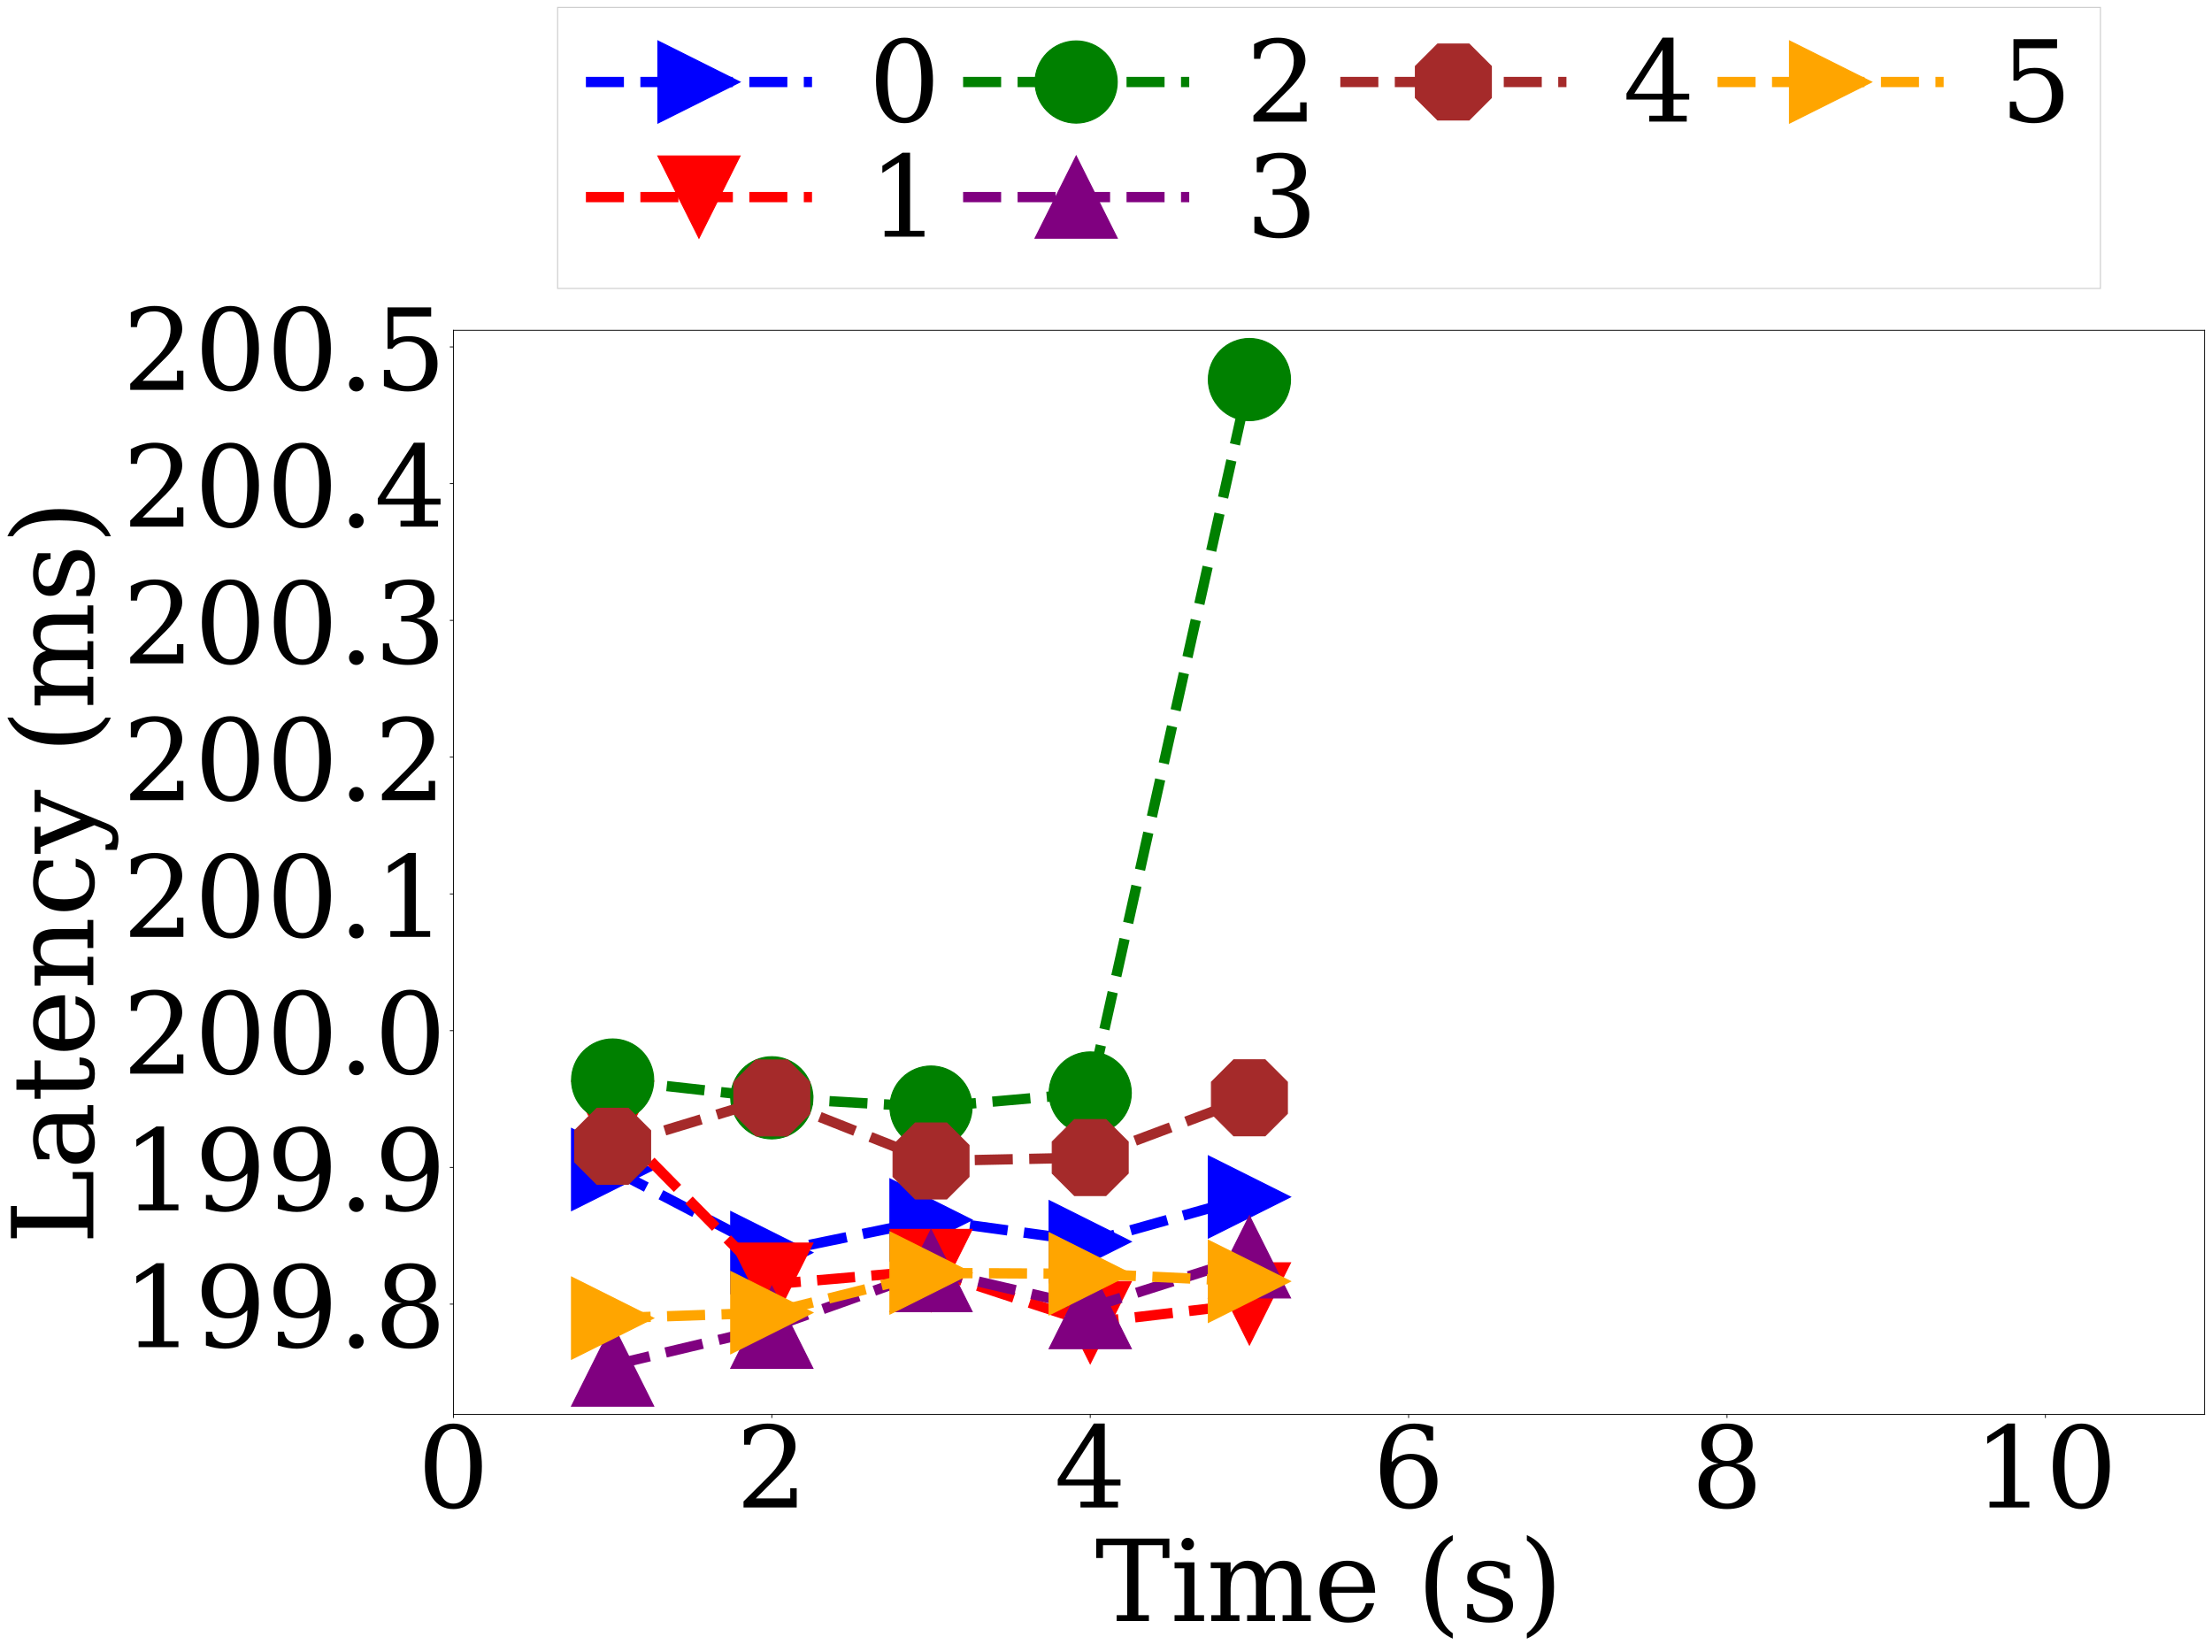
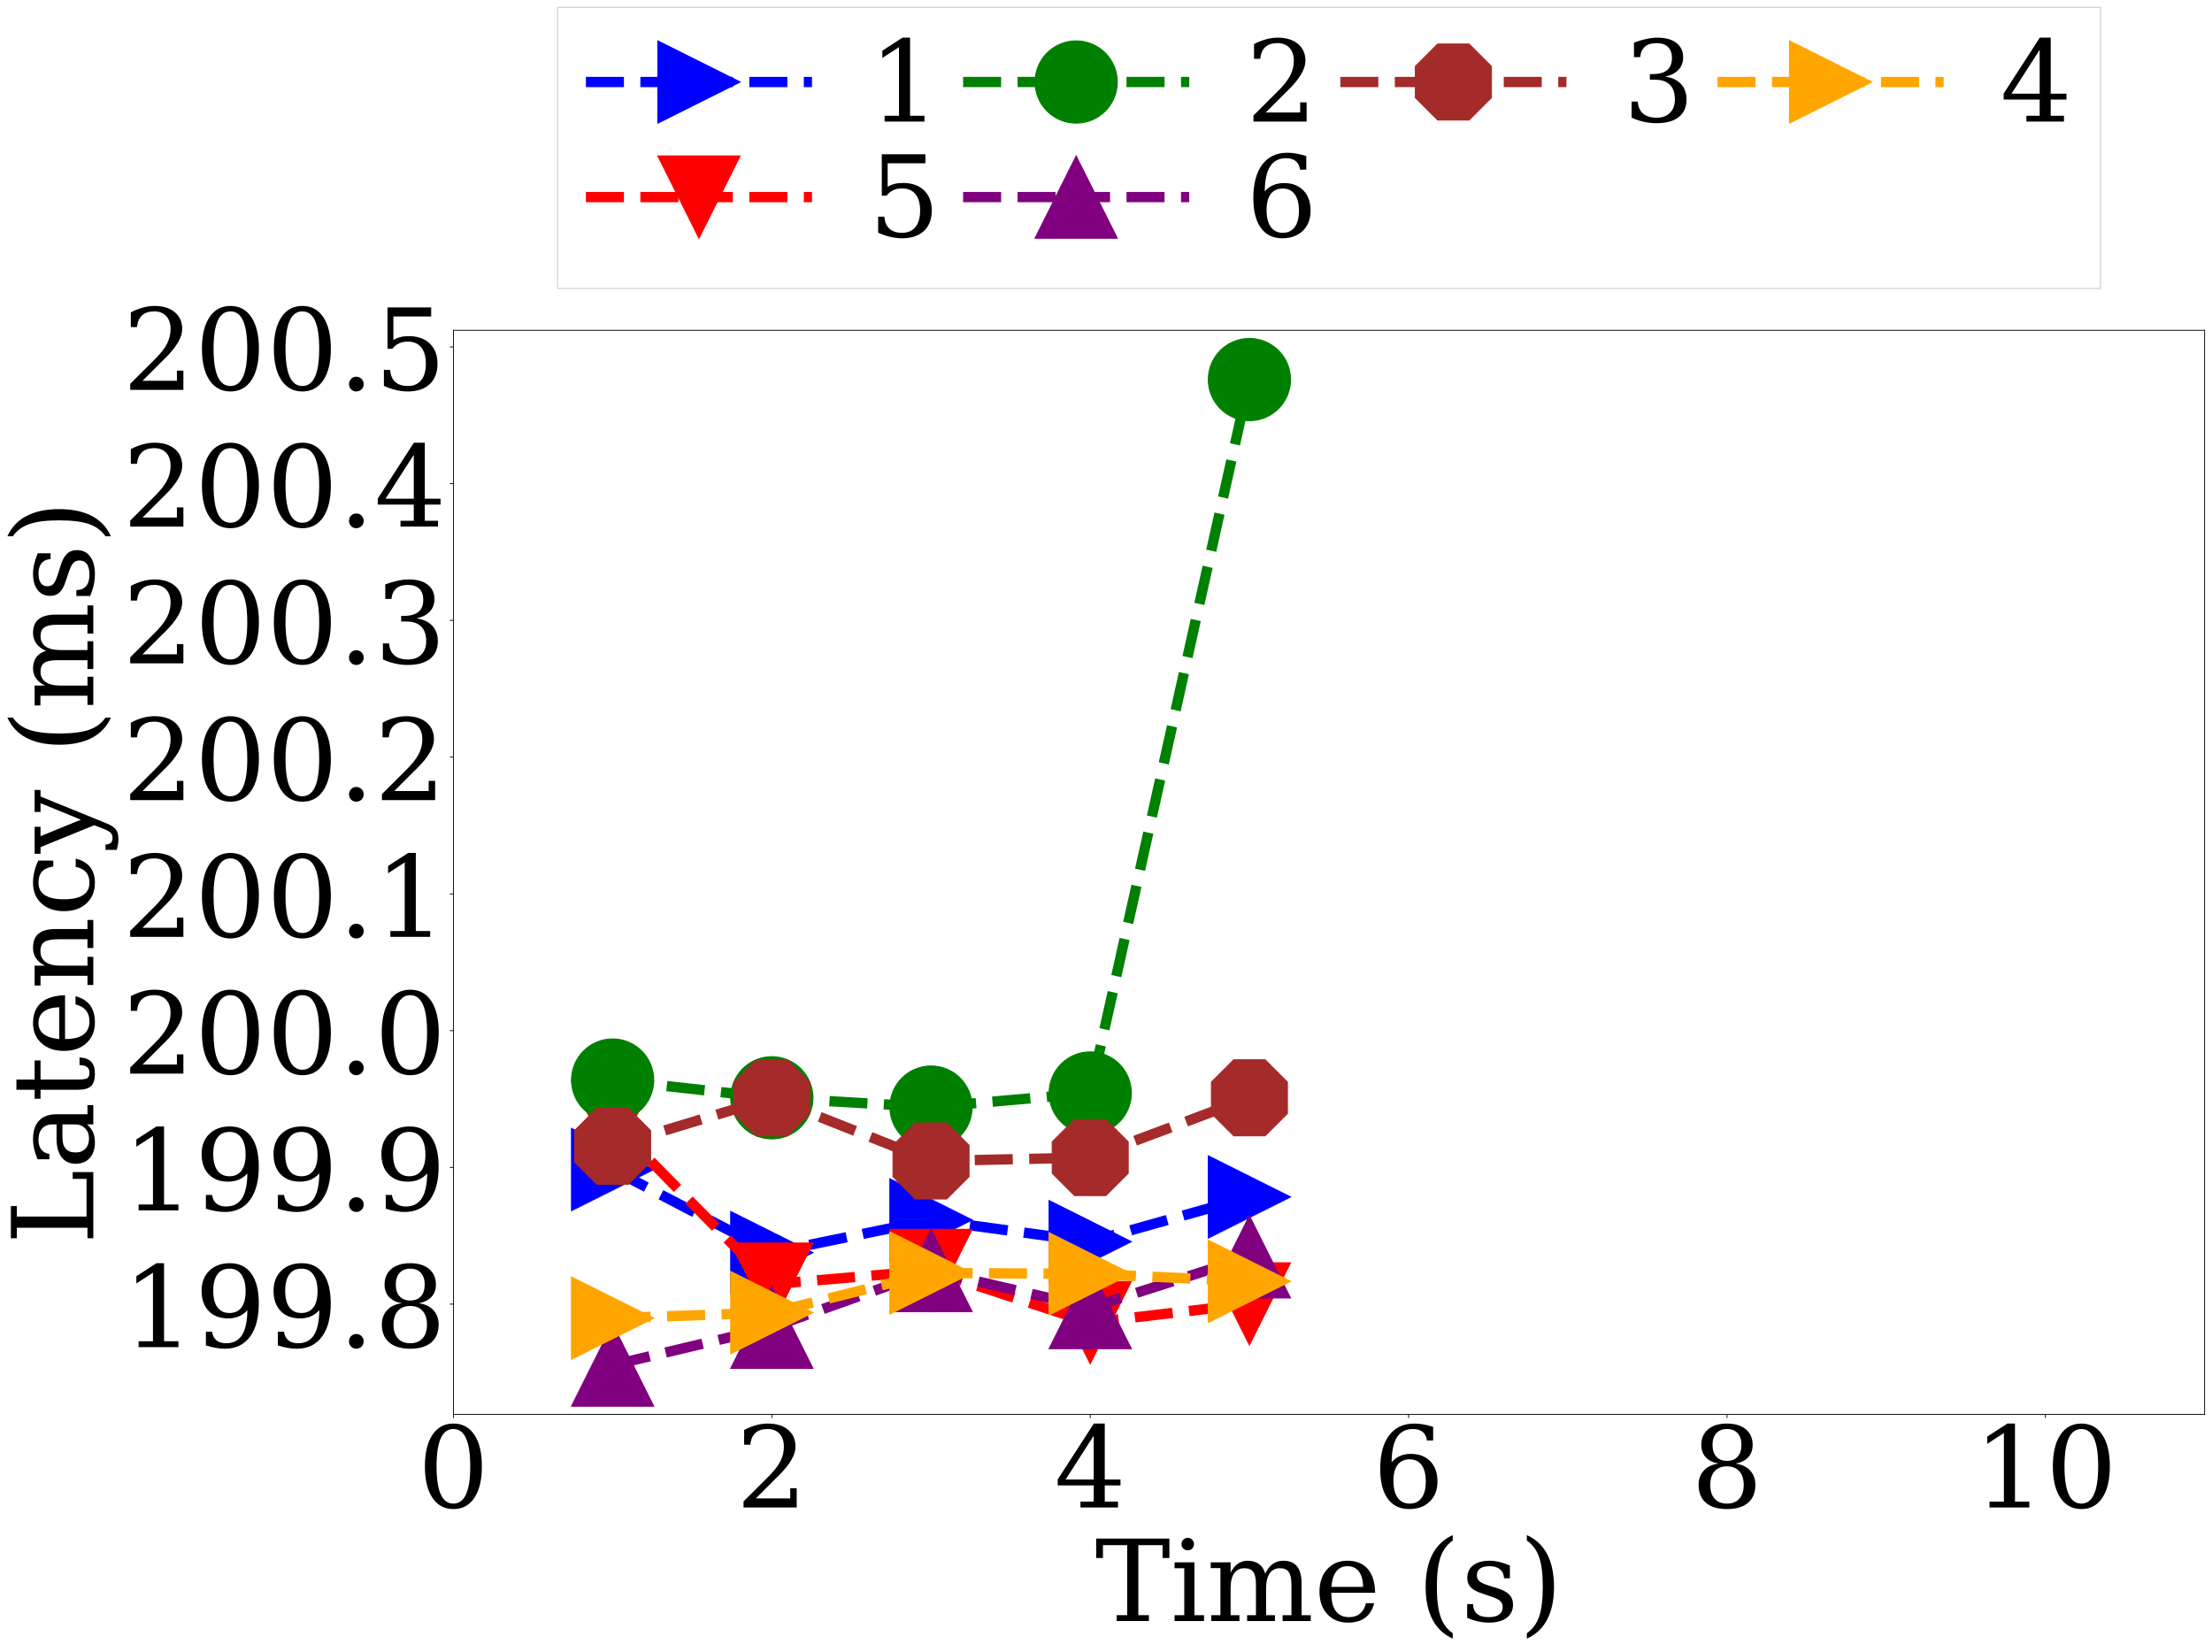
<svg xmlns="http://www.w3.org/2000/svg" xmlns:xlink="http://www.w3.org/1999/xlink" width="2152.035pt" height="1607.074pt" viewBox="0 0 2152.035 1607.074" version="1.1">
  <defs>
    <style type="text/css">*{stroke-linejoin: round; stroke-linecap: butt}</style>
  </defs>
  <g id="figure_1">
    <g id="patch_1">
      <path d="M 0 1607.074  L 2152.035 1607.074  L 2152.035 0  L 0 0  z " style="fill: #ffffff; stroke: #ffffff; stroke-linejoin: miter" />
    </g>
    <g id="axes_1">
      <g id="patch_2">
        <path d="M 441.133 1375.955  L 2144.835 1375.955  L 2144.835 321.322  L 441.133 321.322  z " style="fill: #ffffff" />
      </g>
      <g id="matplotlib.axis_1">
        <g id="xtick_1">
          <g id="line2d_1">
            <defs>
-               <path id="mea4258591f" d="M 0 0  L 0 3.5  " style="stroke: #000000; stroke-width: 0.8" />
+               <path id="mfbc0ee8296" d="M 0 0  L 0 3.5  " style="stroke: #000000; stroke-width: 0.8" />
            </defs>
            <g>
-               <use xlink:href="#mea4258591f" x="441.133" y="1375.955" style="stroke: #000000; stroke-width: 0.8" />
+               <use xlink:href="#mfbc0ee8296" x="441.133" y="1375.955" style="stroke: #000000; stroke-width: 0.8" />
            </g>
          </g>
          <g id="text_1">
            <g transform="translate(406.1391 1466.538) scale(1.1 -1.1)">
              <defs>
                <path id="DejaVuSerif-30" d="M 2034 219  Q 2513 219 2750 744  Q 2988 1269 2988 2328  Q 2988 3391 2750 3916  Q 2513 4441 2034 4441  Q 1556 4441 1318 3916  Q 1081 3391 1081 2328  Q 1081 1269 1318 744  Q 1556 219 2034 219  z M 2034 -91  Q 1275 -91 848 546  Q 422 1184 422 2328  Q 422 3475 848 4112  Q 1275 4750 2034 4750  Q 2797 4750 3222 4112  Q 3647 3475 3647 2328  Q 3647 1184 3222 546  Q 2797 -91 2034 -91  z " transform="scale(0.015625)" />
              </defs>
              <use xlink:href="#DejaVuSerif-30" />
            </g>
          </g>
        </g>
        <g id="xtick_2">
          <g id="line2d_2">
            <g>
-               <use xlink:href="#mea4258591f" x="750.897" y="1375.955" style="stroke: #000000; stroke-width: 0.8" />
+               <use xlink:href="#mfbc0ee8296" x="750.897" y="1375.955" style="stroke: #000000; stroke-width: 0.8" />
            </g>
          </g>
          <g id="text_2">
            <g transform="translate(715.9032 1466.538) scale(1.1 -1.1)">
              <defs>
                <path id="DejaVuSerif-32" d="M 819 3553  L 469 3553  L 469 4384  Q 803 4563 1142 4656  Q 1481 4750 1806 4750  Q 2534 4750 2956 4397  Q 3378 4044 3378 3438  Q 3378 2753 2422 1800  Q 2347 1728 2309 1691  L 1131 513  L 3078 513  L 3078 1088  L 3444 1088  L 3444 0  L 434 0  L 434 341  L 1850 1753  Q 2319 2222 2519 2614  Q 2719 3006 2719 3438  Q 2719 3909 2473 4175  Q 2228 4441 1797 4441  Q 1350 4441 1106 4219  Q 863 3997 819 3553  z " transform="scale(0.015625)" />
              </defs>
              <use xlink:href="#DejaVuSerif-32" />
            </g>
          </g>
        </g>
        <g id="xtick_3">
          <g id="line2d_3">
            <g>
-               <use xlink:href="#mea4258591f" x="1060.661" y="1375.955" style="stroke: #000000; stroke-width: 0.8" />
+               <use xlink:href="#mfbc0ee8296" x="1060.661" y="1375.955" style="stroke: #000000; stroke-width: 0.8" />
            </g>
          </g>
          <g id="text_3">
            <g transform="translate(1025.667 1466.538) scale(1.1 -1.1)">
              <defs>
                <path id="DejaVuSerif-34" d="M 2234 1581  L 2234 4063  L 641 1581  L 2234 1581  z M 3609 0  L 1484 0  L 1484 331  L 2234 331  L 2234 1247  L 197 1247  L 197 1588  L 2241 4750  L 2859 4750  L 2859 1581  L 3750 1581  L 3750 1247  L 2859 1247  L 2859 331  L 3609 331  L 3609 0  z " transform="scale(0.015625)" />
              </defs>
              <use xlink:href="#DejaVuSerif-34" />
            </g>
          </g>
        </g>
        <g id="xtick_4">
          <g id="line2d_4">
            <g>
-               <use xlink:href="#mea4258591f" x="1370.425" y="1375.955" style="stroke: #000000; stroke-width: 0.8" />
+               <use xlink:href="#mfbc0ee8296" x="1370.425" y="1375.955" style="stroke: #000000; stroke-width: 0.8" />
            </g>
          </g>
          <g id="text_4">
            <g transform="translate(1335.431 1466.538) scale(1.1 -1.1)">
              <defs>
                <path id="DejaVuSerif-36" d="M 2094 219  Q 2534 219 2771 542  Q 3009 866 3009 1472  Q 3009 2078 2771 2401  Q 2534 2725 2094 2725  Q 1647 2725 1412 2412  Q 1178 2100 1178 1509  Q 1178 888 1415 553  Q 1653 219 2094 219  z M 1075 2569  Q 1288 2803 1556 2918  Q 1825 3034 2163 3034  Q 2859 3034 3264 2615  Q 3669 2197 3669 1472  Q 3669 763 3233 336  Q 2797 -91 2069 -91  Q 1278 -91 853 498  Q 428 1088 428 2181  Q 428 3406 931 4078  Q 1434 4750 2350 4750  Q 2597 4750 2869 4703  Q 3141 4656 3425 4563  L 3425 3794  L 3072 3794  Q 3034 4109 2831 4275  Q 2628 4441 2284 4441  Q 1678 4441 1381 3981  Q 1084 3522 1075 2569  z " transform="scale(0.015625)" />
              </defs>
              <use xlink:href="#DejaVuSerif-36" />
            </g>
          </g>
        </g>
        <g id="xtick_5">
          <g id="line2d_5">
            <g>
-               <use xlink:href="#mea4258591f" x="1680.189" y="1375.955" style="stroke: #000000; stroke-width: 0.8" />
+               <use xlink:href="#mfbc0ee8296" x="1680.189" y="1375.955" style="stroke: #000000; stroke-width: 0.8" />
            </g>
          </g>
          <g id="text_5">
            <g transform="translate(1645.195 1466.538) scale(1.1 -1.1)">
              <defs>
                <path id="DejaVuSerif-38" d="M 2981 1275  Q 2981 1775 2732 2051  Q 2484 2328 2034 2328  Q 1584 2328 1336 2051  Q 1088 1775 1088 1275  Q 1088 772 1336 495  Q 1584 219 2034 219  Q 2484 219 2732 495  Q 2981 772 2981 1275  z M 2853 3541  Q 2853 3966 2637 4203  Q 2422 4441 2034 4441  Q 1650 4441 1433 4203  Q 1216 3966 1216 3541  Q 1216 3113 1433 2875  Q 1650 2638 2034 2638  Q 2422 2638 2637 2875  Q 2853 3113 2853 3541  z M 2516 2484  Q 3047 2413 3344 2092  Q 3641 1772 3641 1275  Q 3641 619 3225 264  Q 2809 -91 2034 -91  Q 1263 -91 845 264  Q 428 619 428 1275  Q 428 1772 725 2092  Q 1022 2413 1556 2484  Q 1084 2569 832 2842  Q 581 3116 581 3541  Q 581 4103 968 4426  Q 1356 4750 2034 4750  Q 2713 4750 3100 4426  Q 3488 4103 3488 3541  Q 3488 3116 3236 2842  Q 2984 2569 2516 2484  z " transform="scale(0.015625)" />
              </defs>
              <use xlink:href="#DejaVuSerif-38" />
            </g>
          </g>
        </g>
        <g id="xtick_6">
          <g id="line2d_6">
            <g>
-               <use xlink:href="#mea4258591f" x="1989.953" y="1375.955" style="stroke: #000000; stroke-width: 0.8" />
+               <use xlink:href="#mfbc0ee8296" x="1989.953" y="1375.955" style="stroke: #000000; stroke-width: 0.8" />
            </g>
          </g>
          <g id="text_6">
            <g transform="translate(1919.966 1466.538) scale(1.1 -1.1)">
              <defs>
                <path id="DejaVuSerif-31" d="M 909 0  L 909 331  L 1722 331  L 1722 4213  L 781 3603  L 781 4013  L 1919 4750  L 2350 4750  L 2350 331  L 3163 331  L 3163 0  L 909 0  z " transform="scale(0.015625)" />
              </defs>
              <use xlink:href="#DejaVuSerif-31" />
              <use xlink:href="#DejaVuSerif-30" x="63.623" />
            </g>
          </g>
        </g>
        <g id="text_7">
          <g transform="translate(1065.379 1576.997) scale(1.1 -1.1)">
            <defs>
              <path id="DejaVuSerif-54" d="M 1222 0  L 1222 331  L 1819 331  L 1819 4294  L 447 4294  L 447 3566  L 63 3566  L 63 4666  L 4206 4666  L 4206 3566  L 3822 3566  L 3822 4294  L 2450 4294  L 2450 331  L 3047 331  L 3047 0  L 1222 0  z " transform="scale(0.015625)" />
              <path id="DejaVuSerif-69" d="M 622 4353  Q 622 4497 726 4603  Q 831 4709 978 4709  Q 1122 4709 1226 4603  Q 1331 4497 1331 4353  Q 1331 4206 1228 4103  Q 1125 4000 978 4000  Q 831 4000 726 4103  Q 622 4206 622 4353  z M 1356 331  L 1900 331  L 1900 0  L 231 0  L 231 331  L 781 331  L 781 2988  L 231 2988  L 231 3322  L 1356 3322  L 1356 331  z " transform="scale(0.015625)" />
              <path id="DejaVuSerif-6d" d="M 3316 2675  Q 3481 3041 3739 3227  Q 3997 3413 4341 3413  Q 4863 3413 5119 3089  Q 5375 2766 5375 2113  L 5375 331  L 5894 331  L 5894 0  L 4300 0  L 4300 331  L 4800 331  L 4800 2047  Q 4800 2556 4650 2772  Q 4500 2988 4153 2988  Q 3769 2988 3567 2697  Q 3366 2406 3366 1850  L 3366 331  L 3866 331  L 3866 0  L 2291 0  L 2291 331  L 2791 331  L 2791 2069  Q 2791 2566 2641 2777  Q 2491 2988 2144 2988  Q 1759 2988 1557 2697  Q 1356 2406 1356 1850  L 1356 331  L 1856 331  L 1856 0  L 263 0  L 263 331  L 781 331  L 781 2994  L 231 2994  L 231 3322  L 1356 3322  L 1356 2731  Q 1516 3063 1762 3238  Q 2009 3413 2322 3413  Q 2709 3413 2968 3220  Q 3228 3028 3316 2675  z " transform="scale(0.015625)" />
              <path id="DejaVuSerif-65" d="M 3469 1600  L 991 1600  L 991 1575  Q 991 903 1244 561  Q 1497 219 1991 219  Q 2369 219 2611 417  Q 2853 616 2950 1006  L 3413 1006  Q 3275 459 2904 184  Q 2534 -91 1931 -91  Q 1203 -91 761 389  Q 319 869 319 1663  Q 319 2450 753 2931  Q 1188 3413 1894 3413  Q 2647 3413 3050 2948  Q 3453 2484 3469 1600  z M 2791 1931  Q 2772 2513 2545 2808  Q 2319 3103 1894 3103  Q 1497 3103 1269 2806  Q 1041 2509 991 1931  L 2791 1931  z " transform="scale(0.015625)" />
              <path id="DejaVuSerif-20" transform="scale(0.015625)" />
              <path id="DejaVuSerif-28" d="M 2041 -997  Q 1281 -656 893 83  Q 506 822 506 1931  Q 506 3044 893 3783  Q 1281 4522 2041 4863  L 2041 4556  Q 1559 4225 1350 3623  Q 1141 3022 1141 1931  Q 1141 844 1350 242  Q 1559 -359 2041 -691  L 2041 -997  z " transform="scale(0.015625)" />
              <path id="DejaVuSerif-73" d="M 359 184  L 359 959  L 691 959  Q 703 588 923 403  Q 1144 219 1575 219  Q 1963 219 2166 364  Q 2369 509 2369 788  Q 2369 1006 2220 1140  Q 2072 1275 1594 1428  L 1178 1569  Q 750 1706 558 1912  Q 366 2119 366 2438  Q 366 2894 700 3153  Q 1034 3413 1625 3413  Q 1888 3413 2178 3344  Q 2469 3275 2778 3144  L 2778 2419  L 2447 2419  Q 2434 2741 2221 2922  Q 2009 3103 1644 3103  Q 1281 3103 1095 2975  Q 909 2847 909 2591  Q 909 2381 1050 2254  Q 1191 2128 1613 1997  L 2069 1856  Q 2541 1709 2748 1489  Q 2956 1269 2956 922  Q 2956 450 2595 179  Q 2234 -91 1600 -91  Q 1278 -91 972 -22  Q 666 47 359 184  z " transform="scale(0.015625)" />
              <path id="DejaVuSerif-29" d="M 453 -997  L 453 -691  Q 934 -359 1145 242  Q 1356 844 1356 1931  Q 1356 3022 1145 3623  Q 934 4225 453 4556  L 453 4863  Q 1216 4522 1603 3783  Q 1991 3044 1991 1931  Q 1991 822 1603 83  Q 1216 -656 453 -997  z " transform="scale(0.015625)" />
            </defs>
            <use xlink:href="#DejaVuSerif-54" />
            <use xlink:href="#DejaVuSerif-69" x="66.699" />
            <use xlink:href="#DejaVuSerif-6d" x="98.682" />
            <use xlink:href="#DejaVuSerif-65" x="193.506" />
            <use xlink:href="#DejaVuSerif-20" x="252.686" />
            <use xlink:href="#DejaVuSerif-28" x="284.473" />
            <use xlink:href="#DejaVuSerif-73" x="323.486" />
            <use xlink:href="#DejaVuSerif-29" x="374.805" />
          </g>
        </g>
      </g>
      <g id="matplotlib.axis_2">
        <g id="ytick_1">
          <g id="line2d_7">
            <defs>
-               <path id="m7bb6db50bb" d="M 0 0  L -3.5 0  " style="stroke: #000000; stroke-width: 0.8" />
+               <path id="m2b2e96126a" d="M 0 0  L -3.5 0  " style="stroke: #000000; stroke-width: 0.8" />
            </defs>
            <g>
-               <use xlink:href="#m7bb6db50bb" x="441.133" y="1268.741" style="stroke: #000000; stroke-width: 0.8" />
+               <use xlink:href="#m2b2e96126a" x="441.133" y="1268.741" style="stroke: #000000; stroke-width: 0.8" />
            </g>
          </g>
          <g id="text_8">
            <g transform="translate(119.2234 1310.533) scale(1.1 -1.1)">
              <defs>
                <path id="DejaVuSerif-39" d="M 2994 2091  Q 2784 1856 2512 1740  Q 2241 1625 1900 1625  Q 1206 1625 804 2044  Q 403 2463 403 3188  Q 403 3897 839 4323  Q 1275 4750 2003 4750  Q 2794 4750 3217 4161  Q 3641 3572 3641 2478  Q 3641 1253 3137 581  Q 2634 -91 1722 -91  Q 1475 -91 1203 -44  Q 931 3 647 97  L 647 872  L 997 872  Q 1038 556 1241 387  Q 1444 219 1784 219  Q 2391 219 2687 676  Q 2984 1134 2994 2091  z M 1978 4441  Q 1534 4441 1298 4117  Q 1063 3794 1063 3188  Q 1063 2581 1298 2256  Q 1534 1931 1978 1931  Q 2422 1931 2658 2245  Q 2894 2559 2894 3150  Q 2894 3772 2656 4106  Q 2419 4441 1978 4441  z " transform="scale(0.015625)" />
                <path id="DejaVuSerif-2e" d="M 603 325  Q 603 500 722 622  Q 841 744 1019 744  Q 1191 744 1312 622  Q 1434 500 1434 325  Q 1434 153 1312 31  Q 1191 -91 1019 -91  Q 841 -91 722 29  Q 603 150 603 325  z " transform="scale(0.015625)" />
              </defs>
              <use xlink:href="#DejaVuSerif-31" />
              <use xlink:href="#DejaVuSerif-39" x="63.623" />
              <use xlink:href="#DejaVuSerif-39" x="127.246" />
              <use xlink:href="#DejaVuSerif-2e" x="190.869" />
              <use xlink:href="#DejaVuSerif-38" x="222.656" />
            </g>
          </g>
        </g>
        <g id="ytick_2">
          <g id="line2d_8">
            <g>
-               <use xlink:href="#m7bb6db50bb" x="441.133" y="1135.704" style="stroke: #000000; stroke-width: 0.8" />
+               <use xlink:href="#m2b2e96126a" x="441.133" y="1135.704" style="stroke: #000000; stroke-width: 0.8" />
            </g>
          </g>
          <g id="text_9">
            <g transform="translate(119.2234 1177.495) scale(1.1 -1.1)">
              <use xlink:href="#DejaVuSerif-31" />
              <use xlink:href="#DejaVuSerif-39" x="63.623" />
              <use xlink:href="#DejaVuSerif-39" x="127.246" />
              <use xlink:href="#DejaVuSerif-2e" x="190.869" />
              <use xlink:href="#DejaVuSerif-39" x="222.656" />
            </g>
          </g>
        </g>
        <g id="ytick_3">
          <g id="line2d_9">
            <g>
-               <use xlink:href="#m7bb6db50bb" x="441.133" y="1002.666" style="stroke: #000000; stroke-width: 0.8" />
+               <use xlink:href="#m2b2e96126a" x="441.133" y="1002.666" style="stroke: #000000; stroke-width: 0.8" />
            </g>
          </g>
          <g id="text_10">
            <g transform="translate(119.2234 1044.458) scale(1.1 -1.1)">
              <use xlink:href="#DejaVuSerif-32" />
              <use xlink:href="#DejaVuSerif-30" x="63.623" />
              <use xlink:href="#DejaVuSerif-30" x="127.246" />
              <use xlink:href="#DejaVuSerif-2e" x="190.869" />
              <use xlink:href="#DejaVuSerif-30" x="222.656" />
            </g>
          </g>
        </g>
        <g id="ytick_4">
          <g id="line2d_10">
            <g>
-               <use xlink:href="#m7bb6db50bb" x="441.133" y="869.629" style="stroke: #000000; stroke-width: 0.8" />
+               <use xlink:href="#m2b2e96126a" x="441.133" y="869.629" style="stroke: #000000; stroke-width: 0.8" />
            </g>
          </g>
          <g id="text_11">
            <g transform="translate(119.2234 911.4201) scale(1.1 -1.1)">
              <use xlink:href="#DejaVuSerif-32" />
              <use xlink:href="#DejaVuSerif-30" x="63.623" />
              <use xlink:href="#DejaVuSerif-30" x="127.246" />
              <use xlink:href="#DejaVuSerif-2e" x="190.869" />
              <use xlink:href="#DejaVuSerif-31" x="222.656" />
            </g>
          </g>
        </g>
        <g id="ytick_5">
          <g id="line2d_11">
            <g>
-               <use xlink:href="#m7bb6db50bb" x="441.133" y="736.591" style="stroke: #000000; stroke-width: 0.8" />
+               <use xlink:href="#m2b2e96126a" x="441.133" y="736.591" style="stroke: #000000; stroke-width: 0.8" />
            </g>
          </g>
          <g id="text_12">
            <g transform="translate(119.2234 778.3825) scale(1.1 -1.1)">
              <use xlink:href="#DejaVuSerif-32" />
              <use xlink:href="#DejaVuSerif-30" x="63.623" />
              <use xlink:href="#DejaVuSerif-30" x="127.246" />
              <use xlink:href="#DejaVuSerif-2e" x="190.869" />
              <use xlink:href="#DejaVuSerif-32" x="222.656" />
            </g>
          </g>
        </g>
        <g id="ytick_6">
          <g id="line2d_12">
            <g>
-               <use xlink:href="#m7bb6db50bb" x="441.133" y="603.554" style="stroke: #000000; stroke-width: 0.8" />
+               <use xlink:href="#m2b2e96126a" x="441.133" y="603.554" style="stroke: #000000; stroke-width: 0.8" />
            </g>
          </g>
          <g id="text_13">
            <g transform="translate(119.2234 645.3449) scale(1.1 -1.1)">
              <defs>
                <path id="DejaVuSerif-33" d="M 622 4469  Q 988 4606 1323 4678  Q 1659 4750 1953 4750  Q 2638 4750 3022 4454  Q 3406 4159 3406 3634  Q 3406 3213 3140 2930  Q 2875 2647 2388 2547  Q 2963 2466 3280 2130  Q 3597 1794 3597 1259  Q 3597 606 3158 257  Q 2719 -91 1894 -91  Q 1528 -91 1179 -12  Q 831 66 488 225  L 488 1131  L 838 1131  Q 869 681 1141 450  Q 1413 219 1906 219  Q 2384 219 2661 495  Q 2938 772 2938 1253  Q 2938 1803 2653 2086  Q 2369 2369 1819 2369  L 1522 2369  L 1522 2688  L 1678 2688  Q 2225 2688 2498 2914  Q 2772 3141 2772 3597  Q 2772 4006 2547 4223  Q 2322 4441 1900 4441  Q 1478 4441 1245 4241  Q 1013 4041 972 3647  L 622 3647  L 622 4469  z " transform="scale(0.015625)" />
              </defs>
              <use xlink:href="#DejaVuSerif-32" />
              <use xlink:href="#DejaVuSerif-30" x="63.623" />
              <use xlink:href="#DejaVuSerif-30" x="127.246" />
              <use xlink:href="#DejaVuSerif-2e" x="190.869" />
              <use xlink:href="#DejaVuSerif-33" x="222.656" />
            </g>
          </g>
        </g>
        <g id="ytick_7">
          <g id="line2d_13">
            <g>
-               <use xlink:href="#m7bb6db50bb" x="441.133" y="470.516" style="stroke: #000000; stroke-width: 0.8" />
+               <use xlink:href="#m2b2e96126a" x="441.133" y="470.516" style="stroke: #000000; stroke-width: 0.8" />
            </g>
          </g>
          <g id="text_14">
            <g transform="translate(119.2234 512.3073) scale(1.1 -1.1)">
              <use xlink:href="#DejaVuSerif-32" />
              <use xlink:href="#DejaVuSerif-30" x="63.623" />
              <use xlink:href="#DejaVuSerif-30" x="127.246" />
              <use xlink:href="#DejaVuSerif-2e" x="190.869" />
              <use xlink:href="#DejaVuSerif-34" x="222.656" />
            </g>
          </g>
        </g>
        <g id="ytick_8">
          <g id="line2d_14">
            <g>
-               <use xlink:href="#m7bb6db50bb" x="441.133" y="337.478" style="stroke: #000000; stroke-width: 0.8" />
+               <use xlink:href="#m2b2e96126a" x="441.133" y="337.478" style="stroke: #000000; stroke-width: 0.8" />
            </g>
          </g>
          <g id="text_15">
            <g transform="translate(119.2234 379.2697) scale(1.1 -1.1)">
              <defs>
                <path id="DejaVuSerif-35" d="M 3219 4666  L 3219 4153  L 1081 4153  L 1081 2816  Q 1244 2928 1461 2984  Q 1678 3041 1947 3041  Q 2703 3041 3140 2622  Q 3578 2203 3578 1478  Q 3578 738 3136 323  Q 2694 -91 1894 -91  Q 1572 -91 1234 -12  Q 897 66 544 225  L 544 1131  L 897 1131  Q 925 688 1179 453  Q 1434 219 1894 219  Q 2388 219 2653 544  Q 2919 869 2919 1478  Q 2919 2084 2655 2407  Q 2391 2731 1894 2731  Q 1613 2731 1398 2631  Q 1184 2531 1019 2322  L 750 2322  L 750 4666  L 3219 4666  z " transform="scale(0.015625)" />
              </defs>
              <use xlink:href="#DejaVuSerif-32" />
              <use xlink:href="#DejaVuSerif-30" x="63.623" />
              <use xlink:href="#DejaVuSerif-30" x="127.246" />
              <use xlink:href="#DejaVuSerif-2e" x="190.869" />
              <use xlink:href="#DejaVuSerif-35" x="222.656" />
            </g>
          </g>
        </g>
        <g id="text_16">
          <g transform="translate(90.78281 1210.684) rotate(-90) scale(1.1 -1.1)">
            <defs>
              <path id="DejaVuSerif-4c" d="M 353 0  L 353 331  L 947 331  L 947 4331  L 353 4331  L 353 4666  L 2175 4666  L 2175 4331  L 1581 4331  L 1581 384  L 3713 384  L 3713 1166  L 4097 1166  L 4097 0  L 353 0  z " transform="scale(0.015625)" />
              <path id="DejaVuSerif-61" d="M 2547 1044  L 2547 1747  L 1806 1747  Q 1378 1747 1168 1562  Q 959 1378 959 997  Q 959 650 1171 447  Q 1384 244 1747 244  Q 2106 244 2326 466  Q 2547 688 2547 1044  z M 3122 2075  L 3122 331  L 3634 331  L 3634 0  L 2547 0  L 2547 359  Q 2356 128 2106 18  Q 1856 -91 1522 -91  Q 969 -91 644 203  Q 319 497 319 997  Q 319 1513 691 1797  Q 1063 2081 1741 2081  L 2547 2081  L 2547 2309  Q 2547 2688 2317 2895  Q 2088 3103 1672 3103  Q 1328 3103 1125 2947  Q 922 2791 872 2484  L 575 2484  L 575 3156  Q 875 3284 1158 3348  Q 1441 3413 1709 3413  Q 2400 3413 2761 3070  Q 3122 2728 3122 2075  z " transform="scale(0.015625)" />
              <path id="DejaVuSerif-74" d="M 691 2988  L 184 2988  L 184 3322  L 691 3322  L 691 4353  L 1269 4353  L 1269 3322  L 2350 3322  L 2350 2988  L 1269 2988  L 1269 878  Q 1269 456 1350 337  Q 1431 219 1650 219  Q 1875 219 1978 351  Q 2081 484 2088 781  L 2522 781  Q 2497 328 2275 118  Q 2053 -91 1600 -91  Q 1103 -91 897 129  Q 691 350 691 878  L 691 2988  z " transform="scale(0.015625)" />
              <path id="DejaVuSerif-6e" d="M 263 0  L 263 331  L 781 331  L 781 2988  L 231 2988  L 231 3322  L 1356 3322  L 1356 2731  Q 1516 3069 1770 3241  Q 2025 3413 2363 3413  Q 2913 3413 3172 3097  Q 3431 2781 3431 2113  L 3431 331  L 3944 331  L 3944 0  L 2356 0  L 2356 331  L 2853 331  L 2853 1931  Q 2853 2541 2703 2767  Q 2553 2994 2175 2994  Q 1775 2994 1565 2701  Q 1356 2409 1356 1850  L 1356 331  L 1856 331  L 1856 0  L 263 0  z " transform="scale(0.015625)" />
              <path id="DejaVuSerif-63" d="M 3291 997  Q 3169 466 2822 187  Q 2475 -91 1925 -91  Q 1200 -91 759 389  Q 319 869 319 1663  Q 319 2459 759 2936  Q 1200 3413 1925 3413  Q 2241 3413 2553 3339  Q 2866 3266 3181 3116  L 3181 2266  L 2847 2266  Q 2781 2703 2561 2903  Q 2341 3103 1931 3103  Q 1466 3103 1228 2742  Q 991 2381 991 1663  Q 991 944 1227 581  Q 1463 219 1931 219  Q 2303 219 2525 412  Q 2747 606 2828 997  L 3291 997  z " transform="scale(0.015625)" />
              <path id="DejaVuSerif-79" d="M 1381 -609  L 1600 -56  L 359 2988  L -19 2988  L -19 3322  L 1509 3322  L 1509 2988  L 978 2988  L 1913 703  L 2847 2988  L 2350 2988  L 2350 3322  L 3597 3322  L 3597 2988  L 3225 2988  L 1703 -750  Q 1547 -1138 1356 -1280  Q 1166 -1422 819 -1422  Q 672 -1422 517 -1397  Q 363 -1372 206 -1325  L 206 -691  L 500 -691  Q 519 -903 608 -995  Q 697 -1088 884 -1088  Q 1056 -1088 1161 -992  Q 1266 -897 1381 -609  z " transform="scale(0.015625)" />
            </defs>
            <use xlink:href="#DejaVuSerif-4c" />
            <use xlink:href="#DejaVuSerif-61" x="66.406" />
            <use xlink:href="#DejaVuSerif-74" x="126.025" />
            <use xlink:href="#DejaVuSerif-65" x="166.211" />
            <use xlink:href="#DejaVuSerif-6e" x="225.391" />
            <use xlink:href="#DejaVuSerif-63" x="289.795" />
            <use xlink:href="#DejaVuSerif-79" x="345.801" />
            <use xlink:href="#DejaVuSerif-20" x="402.295" />
            <use xlink:href="#DejaVuSerif-28" x="434.082" />
            <use xlink:href="#DejaVuSerif-6d" x="473.096" />
            <use xlink:href="#DejaVuSerif-73" x="567.92" />
            <use xlink:href="#DejaVuSerif-29" x="619.238" />
          </g>
        </g>
      </g>
      <g id="line2d_15">
-         <path d="M 596.015 1137.773  L 750.897 1218.586  L 905.779 1186.79  L 1060.661 1207.943  L 1215.543 1164.44  " clip-path="url(#pa6c076b957)" style="fill: none; stroke-dasharray: 37,16; stroke-dashoffset: 0; stroke: #0000ff; stroke-width: 10" />
-         <defs>
-           <path id="mbcdd7ac57e" d="M 40 0  L -40 -40  L -40 40  z " style="stroke: #0000ff; stroke-linejoin: miter" />
-         </defs>
-         <g clip-path="url(#pa6c076b957)">
-           <use xlink:href="#mbcdd7ac57e" x="596.015" y="1137.773" style="fill: #0000ff; stroke: #0000ff; stroke-linejoin: miter" />
-           <use xlink:href="#mbcdd7ac57e" x="750.897" y="1218.586" style="fill: #0000ff; stroke: #0000ff; stroke-linejoin: miter" />
-           <use xlink:href="#mbcdd7ac57e" x="905.779" y="1186.79" style="fill: #0000ff; stroke: #0000ff; stroke-linejoin: miter" />
-           <use xlink:href="#mbcdd7ac57e" x="1060.661" y="1207.943" style="fill: #0000ff; stroke: #0000ff; stroke-linejoin: miter" />
-           <use xlink:href="#mbcdd7ac57e" x="1215.543" y="1164.44" style="fill: #0000ff; stroke: #0000ff; stroke-linejoin: miter" />
+         <path d="M 596.015 1137.773  L 750.897 1218.586  L 905.779 1186.79  L 1060.661 1207.943  L 1215.543 1164.44  " clip-path="url(#pf3f10ad35f)" style="fill: none; stroke-dasharray: 37,16; stroke-dashoffset: 0; stroke: #0000ff; stroke-width: 10" />
+         <defs>
+           <path id="mf0ebf53ad1" d="M 40 0  L -40 -40  L -40 40  z " style="stroke: #0000ff; stroke-linejoin: miter" />
+         </defs>
+         <g clip-path="url(#pf3f10ad35f)">
+           <use xlink:href="#mf0ebf53ad1" x="596.015" y="1137.773" style="fill: #0000ff; stroke: #0000ff; stroke-linejoin: miter" />
+           <use xlink:href="#mf0ebf53ad1" x="750.897" y="1218.586" style="fill: #0000ff; stroke: #0000ff; stroke-linejoin: miter" />
+           <use xlink:href="#mf0ebf53ad1" x="905.779" y="1186.79" style="fill: #0000ff; stroke: #0000ff; stroke-linejoin: miter" />
+           <use xlink:href="#mf0ebf53ad1" x="1060.661" y="1207.943" style="fill: #0000ff; stroke: #0000ff; stroke-linejoin: miter" />
+           <use xlink:href="#mf0ebf53ad1" x="1215.543" y="1164.44" style="fill: #0000ff; stroke: #0000ff; stroke-linejoin: miter" />
        </g>
      </g>
      <g id="line2d_16">
-         <path d="M 596.015 1091.949  L 750.897 1249.318  L 905.779 1236.014  L 1060.661 1286.702  L 1215.543 1268.475  " clip-path="url(#pa6c076b957)" style="fill: none; stroke-dasharray: 37,16; stroke-dashoffset: 0; stroke: #ff0000; stroke-width: 10" />
-         <defs>
-           <path id="me3181aca2e" d="M -0 40  L 40 -40  L -40 -40  z " style="stroke: #ff0000; stroke-linejoin: miter" />
-         </defs>
-         <g clip-path="url(#pa6c076b957)">
-           <use xlink:href="#me3181aca2e" x="596.015" y="1091.949" style="fill: #ff0000; stroke: #ff0000; stroke-linejoin: miter" />
-           <use xlink:href="#me3181aca2e" x="750.897" y="1249.318" style="fill: #ff0000; stroke: #ff0000; stroke-linejoin: miter" />
-           <use xlink:href="#me3181aca2e" x="905.779" y="1236.014" style="fill: #ff0000; stroke: #ff0000; stroke-linejoin: miter" />
-           <use xlink:href="#me3181aca2e" x="1060.661" y="1286.702" style="fill: #ff0000; stroke: #ff0000; stroke-linejoin: miter" />
-           <use xlink:href="#me3181aca2e" x="1215.543" y="1268.475" style="fill: #ff0000; stroke: #ff0000; stroke-linejoin: miter" />
+         <path d="M 596.015 1091.949  L 750.897 1249.318  L 905.779 1236.014  L 1060.661 1286.702  L 1215.543 1268.475  " clip-path="url(#pf3f10ad35f)" style="fill: none; stroke-dasharray: 37,16; stroke-dashoffset: 0; stroke: #ff0000; stroke-width: 10" />
+         <defs>
+           <path id="mf15fd9e52b" d="M -0 40  L 40 -40  L -40 -40  z " style="stroke: #ff0000; stroke-linejoin: miter" />
+         </defs>
+         <g clip-path="url(#pf3f10ad35f)">
+           <use xlink:href="#mf15fd9e52b" x="596.015" y="1091.949" style="fill: #ff0000; stroke: #ff0000; stroke-linejoin: miter" />
+           <use xlink:href="#mf15fd9e52b" x="750.897" y="1249.318" style="fill: #ff0000; stroke: #ff0000; stroke-linejoin: miter" />
+           <use xlink:href="#mf15fd9e52b" x="905.779" y="1236.014" style="fill: #ff0000; stroke: #ff0000; stroke-linejoin: miter" />
+           <use xlink:href="#mf15fd9e52b" x="1060.661" y="1286.702" style="fill: #ff0000; stroke: #ff0000; stroke-linejoin: miter" />
+           <use xlink:href="#mf15fd9e52b" x="1215.543" y="1268.475" style="fill: #ff0000; stroke: #ff0000; stroke-linejoin: miter" />
        </g>
      </g>
      <g id="line2d_17">
-         <path d="M 596.015 1050.708  L 750.897 1067.988  L 905.779 1077.034  L 1060.661 1063.331  L 1215.543 369.26  " clip-path="url(#pa6c076b957)" style="fill: none; stroke-dasharray: 37,16; stroke-dashoffset: 0; stroke: #008000; stroke-width: 10" />
-         <defs>
-           <path id="mdb853351d6" d="M 0 40  C 10.608 40 20.783 35.785 28.284 28.284  C 35.785 20.783 40 10.608 40 0  C 40 -10.608 35.785 -20.783 28.284 -28.284  C 20.783 -35.785 10.608 -40 0 -40  C -10.608 -40 -20.783 -35.785 -28.284 -28.284  C -35.785 -20.783 -40 -10.608 -40 0  C -40 10.608 -35.785 20.783 -28.284 28.284  C -20.783 35.785 -10.608 40 0 40  z " style="stroke: #008000" />
-         </defs>
-         <g clip-path="url(#pa6c076b957)">
-           <use xlink:href="#mdb853351d6" x="596.015" y="1050.708" style="fill: #008000; stroke: #008000" />
-           <use xlink:href="#mdb853351d6" x="750.897" y="1067.988" style="fill: #008000; stroke: #008000" />
-           <use xlink:href="#mdb853351d6" x="905.779" y="1077.034" style="fill: #008000; stroke: #008000" />
-           <use xlink:href="#mdb853351d6" x="1060.661" y="1063.331" style="fill: #008000; stroke: #008000" />
-           <use xlink:href="#mdb853351d6" x="1215.543" y="369.26" style="fill: #008000; stroke: #008000" />
+         <path d="M 596.015 1050.708  L 750.897 1067.988  L 905.779 1077.034  L 1060.661 1063.331  L 1215.543 369.26  " clip-path="url(#pf3f10ad35f)" style="fill: none; stroke-dasharray: 37,16; stroke-dashoffset: 0; stroke: #008000; stroke-width: 10" />
+         <defs>
+           <path id="m47597323e2" d="M 0 40  C 10.608 40 20.783 35.785 28.284 28.284  C 35.785 20.783 40 10.608 40 0  C 40 -10.608 35.785 -20.783 28.284 -28.284  C 20.783 -35.785 10.608 -40 0 -40  C -10.608 -40 -20.783 -35.785 -28.284 -28.284  C -35.785 -20.783 -40 -10.608 -40 0  C -40 10.608 -35.785 20.783 -28.284 28.284  C -20.783 35.785 -10.608 40 0 40  z " style="stroke: #008000" />
+         </defs>
+         <g clip-path="url(#pf3f10ad35f)">
+           <use xlink:href="#m47597323e2" x="596.015" y="1050.708" style="fill: #008000; stroke: #008000" />
+           <use xlink:href="#m47597323e2" x="750.897" y="1067.988" style="fill: #008000; stroke: #008000" />
+           <use xlink:href="#m47597323e2" x="905.779" y="1077.034" style="fill: #008000; stroke: #008000" />
+           <use xlink:href="#m47597323e2" x="1060.661" y="1063.331" style="fill: #008000; stroke: #008000" />
+           <use xlink:href="#m47597323e2" x="1215.543" y="369.26" style="fill: #008000; stroke: #008000" />
        </g>
      </g>
      <g id="line2d_18">
-         <path d="M 596.015 1328.017  L 750.897 1291.225  L 905.779 1236.014  L 1060.661 1272.067  L 1215.543 1222.71  " clip-path="url(#pa6c076b957)" style="fill: none; stroke-dasharray: 37,16; stroke-dashoffset: 0; stroke: #800080; stroke-width: 10" />
-         <defs>
-           <path id="m1aa25b5ccc" d="M 0 -40  L -40 40  L 40 40  z " style="stroke: #800080; stroke-linejoin: miter" />
-         </defs>
-         <g clip-path="url(#pa6c076b957)">
-           <use xlink:href="#m1aa25b5ccc" x="596.015" y="1328.017" style="fill: #800080; stroke: #800080; stroke-linejoin: miter" />
-           <use xlink:href="#m1aa25b5ccc" x="750.897" y="1291.225" style="fill: #800080; stroke: #800080; stroke-linejoin: miter" />
-           <use xlink:href="#m1aa25b5ccc" x="905.779" y="1236.014" style="fill: #800080; stroke: #800080; stroke-linejoin: miter" />
-           <use xlink:href="#m1aa25b5ccc" x="1060.661" y="1272.067" style="fill: #800080; stroke: #800080; stroke-linejoin: miter" />
-           <use xlink:href="#m1aa25b5ccc" x="1215.543" y="1222.71" style="fill: #800080; stroke: #800080; stroke-linejoin: miter" />
+         <path d="M 596.015 1328.017  L 750.897 1291.225  L 905.779 1236.014  L 1060.661 1272.067  L 1215.543 1222.71  " clip-path="url(#pf3f10ad35f)" style="fill: none; stroke-dasharray: 37,16; stroke-dashoffset: 0; stroke: #800080; stroke-width: 10" />
+         <defs>
+           <path id="mfd02ffccd7" d="M 0 -40  L -40 40  L 40 40  z " style="stroke: #800080; stroke-linejoin: miter" />
+         </defs>
+         <g clip-path="url(#pf3f10ad35f)">
+           <use xlink:href="#mfd02ffccd7" x="596.015" y="1328.017" style="fill: #800080; stroke: #800080; stroke-linejoin: miter" />
+           <use xlink:href="#mfd02ffccd7" x="750.897" y="1291.225" style="fill: #800080; stroke: #800080; stroke-linejoin: miter" />
+           <use xlink:href="#mfd02ffccd7" x="905.779" y="1236.014" style="fill: #800080; stroke: #800080; stroke-linejoin: miter" />
+           <use xlink:href="#mfd02ffccd7" x="1060.661" y="1272.067" style="fill: #800080; stroke: #800080; stroke-linejoin: miter" />
+           <use xlink:href="#mfd02ffccd7" x="1215.543" y="1222.71" style="fill: #800080; stroke: #800080; stroke-linejoin: miter" />
        </g>
      </g>
      <g id="line2d_19">
-         <path d="M 596.015 1115.157  L 750.897 1068.121  L 905.779 1129.451  L 1060.661 1126.125  L 1215.543 1067.988  " clip-path="url(#pa6c076b957)" style="fill: none; stroke-dasharray: 37,16; stroke-dashoffset: 0; stroke: #a52a2a; stroke-width: 10" />
-         <defs>
-           <path id="m3ececf211c" d="M -15.307 -36.955  L -36.955 -15.307  L -36.955 15.307  L -15.307 36.955  L 15.307 36.955  L 36.955 15.307  L 36.955 -15.307  L 15.307 -36.955  z " style="stroke: #a52a2a; stroke-linejoin: miter" />
-         </defs>
-         <g clip-path="url(#pa6c076b957)">
-           <use xlink:href="#m3ececf211c" x="596.015" y="1115.157" style="fill: #a52a2a; stroke: #a52a2a; stroke-linejoin: miter" />
-           <use xlink:href="#m3ececf211c" x="750.897" y="1068.121" style="fill: #a52a2a; stroke: #a52a2a; stroke-linejoin: miter" />
-           <use xlink:href="#m3ececf211c" x="905.779" y="1129.451" style="fill: #a52a2a; stroke: #a52a2a; stroke-linejoin: miter" />
-           <use xlink:href="#m3ececf211c" x="1060.661" y="1126.125" style="fill: #a52a2a; stroke: #a52a2a; stroke-linejoin: miter" />
-           <use xlink:href="#m3ececf211c" x="1215.543" y="1067.988" style="fill: #a52a2a; stroke: #a52a2a; stroke-linejoin: miter" />
+         <path d="M 596.015 1115.157  L 750.897 1068.121  L 905.779 1129.451  L 1060.661 1126.125  L 1215.543 1067.988  " clip-path="url(#pf3f10ad35f)" style="fill: none; stroke-dasharray: 37,16; stroke-dashoffset: 0; stroke: #a52a2a; stroke-width: 10" />
+         <defs>
+           <path id="m03efdf86ce" d="M -15.307 -36.955  L -36.955 -15.307  L -36.955 15.307  L -15.307 36.955  L 15.307 36.955  L 36.955 15.307  L 36.955 -15.307  L 15.307 -36.955  z " style="stroke: #a52a2a; stroke-linejoin: miter" />
+         </defs>
+         <g clip-path="url(#pf3f10ad35f)">
+           <use xlink:href="#m03efdf86ce" x="596.015" y="1115.157" style="fill: #a52a2a; stroke: #a52a2a; stroke-linejoin: miter" />
+           <use xlink:href="#m03efdf86ce" x="750.897" y="1068.121" style="fill: #a52a2a; stroke: #a52a2a; stroke-linejoin: miter" />
+           <use xlink:href="#m03efdf86ce" x="905.779" y="1129.451" style="fill: #a52a2a; stroke: #a52a2a; stroke-linejoin: miter" />
+           <use xlink:href="#m03efdf86ce" x="1060.661" y="1126.125" style="fill: #a52a2a; stroke: #a52a2a; stroke-linejoin: miter" />
+           <use xlink:href="#m03efdf86ce" x="1215.543" y="1067.988" style="fill: #a52a2a; stroke: #a52a2a; stroke-linejoin: miter" />
        </g>
      </g>
      <g id="line2d_20">
-         <path d="M 596.015 1282.341  L 750.897 1276.99  L 905.779 1238.409  L 1060.661 1239.207  L 1215.543 1246.524  " clip-path="url(#pa6c076b957)" style="fill: none; stroke-dasharray: 37,16; stroke-dashoffset: 0; stroke: #ffa500; stroke-width: 10" />
-         <defs>
-           <path id="m915795c436" d="M 40 0  L -40 -40  L -40 40  z " style="stroke: #ffa500; stroke-linejoin: miter" />
-         </defs>
-         <g clip-path="url(#pa6c076b957)">
-           <use xlink:href="#m915795c436" x="596.015" y="1282.341" style="fill: #ffa500; stroke: #ffa500; stroke-linejoin: miter" />
-           <use xlink:href="#m915795c436" x="750.897" y="1276.99" style="fill: #ffa500; stroke: #ffa500; stroke-linejoin: miter" />
-           <use xlink:href="#m915795c436" x="905.779" y="1238.409" style="fill: #ffa500; stroke: #ffa500; stroke-linejoin: miter" />
-           <use xlink:href="#m915795c436" x="1060.661" y="1239.207" style="fill: #ffa500; stroke: #ffa500; stroke-linejoin: miter" />
-           <use xlink:href="#m915795c436" x="1215.543" y="1246.524" style="fill: #ffa500; stroke: #ffa500; stroke-linejoin: miter" />
+         <path d="M 596.015 1282.341  L 750.897 1276.99  L 905.779 1238.409  L 1060.661 1239.207  L 1215.543 1246.524  " clip-path="url(#pf3f10ad35f)" style="fill: none; stroke-dasharray: 37,16; stroke-dashoffset: 0; stroke: #ffa500; stroke-width: 10" />
+         <defs>
+           <path id="m76a0e071dd" d="M 40 0  L -40 -40  L -40 40  z " style="stroke: #ffa500; stroke-linejoin: miter" />
+         </defs>
+         <g clip-path="url(#pf3f10ad35f)">
+           <use xlink:href="#m76a0e071dd" x="596.015" y="1282.341" style="fill: #ffa500; stroke: #ffa500; stroke-linejoin: miter" />
+           <use xlink:href="#m76a0e071dd" x="750.897" y="1276.99" style="fill: #ffa500; stroke: #ffa500; stroke-linejoin: miter" />
+           <use xlink:href="#m76a0e071dd" x="905.779" y="1238.409" style="fill: #ffa500; stroke: #ffa500; stroke-linejoin: miter" />
+           <use xlink:href="#m76a0e071dd" x="1060.661" y="1239.207" style="fill: #ffa500; stroke: #ffa500; stroke-linejoin: miter" />
+           <use xlink:href="#m76a0e071dd" x="1215.543" y="1246.524" style="fill: #ffa500; stroke: #ffa500; stroke-linejoin: miter" />
        </g>
      </g>
      <g id="patch_3">
        <path d="M 441.133 1375.955  L 441.133 321.322  " style="fill: none; stroke: #000000; stroke-width: 0.8; stroke-linejoin: miter; stroke-linecap: square" />
      </g>
      <g id="patch_4">
        <path d="M 2144.835 1375.955  L 2144.835 321.322  " style="fill: none; stroke: #000000; stroke-width: 0.8; stroke-linejoin: miter; stroke-linecap: square" />
      </g>
      <g id="patch_5">
        <path d="M 441.133 1375.955  L 2144.835 1375.955  " style="fill: none; stroke: #000000; stroke-width: 0.8; stroke-linejoin: miter; stroke-linecap: square" />
      </g>
      <g id="patch_6">
        <path d="M 441.133 321.322  L 2144.835 321.322  " style="fill: none; stroke: #000000; stroke-width: 0.8; stroke-linejoin: miter; stroke-linecap: square" />
      </g>
      <g id="legend_1">
        <g id="patch_7">
          <path d="M 542.509 280.619  L 2043.459 280.619  L 2043.459 7.2  L 542.509 7.2  z " style="fill: #ffffff; stroke: #cccccc; stroke-linejoin: miter" />
        </g>
        <g id="line2d_21">
          <path d="M 570.009 79.783  L 680.009 79.783  L 790.009 79.783  " style="fill: none; stroke-dasharray: 37,16; stroke-dashoffset: 0; stroke: #0000ff; stroke-width: 10" />
          <g>
-             <use xlink:href="#mbcdd7ac57e" x="680.009" y="79.783" style="fill: #0000ff; stroke: #0000ff; stroke-linejoin: miter" />
+             <use xlink:href="#mf0ebf53ad1" x="680.009" y="79.783" style="fill: #0000ff; stroke: #0000ff; stroke-linejoin: miter" />
          </g>
        </g>
        <g id="text_17">
          <g transform="translate(845.0091 118.2828) scale(1.1 -1.1)">
-             <use xlink:href="#DejaVuSerif-30" />
+             <use xlink:href="#DejaVuSerif-31" />
          </g>
        </g>
        <g id="line2d_22">
          <path d="M 570.009 191.742  L 680.009 191.742  L 790.009 191.742  " style="fill: none; stroke-dasharray: 37,16; stroke-dashoffset: 0; stroke: #ff0000; stroke-width: 10" />
          <g>
-             <use xlink:href="#me3181aca2e" x="680.009" y="191.742" style="fill: #ff0000; stroke: #ff0000; stroke-linejoin: miter" />
+             <use xlink:href="#mf15fd9e52b" x="680.009" y="191.742" style="fill: #ff0000; stroke: #ff0000; stroke-linejoin: miter" />
          </g>
        </g>
        <g id="text_18">
          <g transform="translate(845.0091 230.2422) scale(1.1 -1.1)">
-             <use xlink:href="#DejaVuSerif-31" />
+             <use xlink:href="#DejaVuSerif-35" />
          </g>
        </g>
        <g id="line2d_23">
          <path d="M 936.997 79.783  L 1046.997 79.783  L 1156.997 79.783  " style="fill: none; stroke-dasharray: 37,16; stroke-dashoffset: 0; stroke: #008000; stroke-width: 10" />
          <g>
-             <use xlink:href="#mdb853351d6" x="1046.997" y="79.783" style="fill: #008000; stroke: #008000" />
+             <use xlink:href="#m47597323e2" x="1046.997" y="79.783" style="fill: #008000; stroke: #008000" />
          </g>
        </g>
        <g id="text_19">
          <g transform="translate(1211.997 118.2828) scale(1.1 -1.1)">
            <use xlink:href="#DejaVuSerif-32" />
          </g>
        </g>
        <g id="line2d_24">
          <path d="M 936.997 191.742  L 1046.997 191.742  L 1156.997 191.742  " style="fill: none; stroke-dasharray: 37,16; stroke-dashoffset: 0; stroke: #800080; stroke-width: 10" />
          <g>
-             <use xlink:href="#m1aa25b5ccc" x="1046.997" y="191.742" style="fill: #800080; stroke: #800080; stroke-linejoin: miter" />
+             <use xlink:href="#mfd02ffccd7" x="1046.997" y="191.742" style="fill: #800080; stroke: #800080; stroke-linejoin: miter" />
          </g>
        </g>
        <g id="text_20">
          <g transform="translate(1211.997 230.2422) scale(1.1 -1.1)">
-             <use xlink:href="#DejaVuSerif-33" />
+             <use xlink:href="#DejaVuSerif-36" />
          </g>
        </g>
        <g id="line2d_25">
          <path d="M 1303.984 79.783  L 1413.984 79.783  L 1523.984 79.783  " style="fill: none; stroke-dasharray: 37,16; stroke-dashoffset: 0; stroke: #a52a2a; stroke-width: 10" />
          <g>
-             <use xlink:href="#m3ececf211c" x="1413.984" y="79.783" style="fill: #a52a2a; stroke: #a52a2a; stroke-linejoin: miter" />
+             <use xlink:href="#m03efdf86ce" x="1413.984" y="79.783" style="fill: #a52a2a; stroke: #a52a2a; stroke-linejoin: miter" />
          </g>
        </g>
        <g id="text_21">
          <g transform="translate(1578.984 118.2828) scale(1.1 -1.1)">
-             <use xlink:href="#DejaVuSerif-34" />
+             <use xlink:href="#DejaVuSerif-33" />
          </g>
        </g>
        <g id="line2d_26">
          <path d="M 1670.972 79.783  L 1780.972 79.783  L 1890.972 79.783  " style="fill: none; stroke-dasharray: 37,16; stroke-dashoffset: 0; stroke: #ffa500; stroke-width: 10" />
          <g>
-             <use xlink:href="#m915795c436" x="1780.972" y="79.783" style="fill: #ffa500; stroke: #ffa500; stroke-linejoin: miter" />
+             <use xlink:href="#m76a0e071dd" x="1780.972" y="79.783" style="fill: #ffa500; stroke: #ffa500; stroke-linejoin: miter" />
          </g>
        </g>
        <g id="text_22">
          <g transform="translate(1945.972 118.2828) scale(1.1 -1.1)">
-             <use xlink:href="#DejaVuSerif-35" />
+             <use xlink:href="#DejaVuSerif-34" />
          </g>
        </g>
      </g>
    </g>
  </g>
  <defs>
-     <clipPath id="pa6c076b957">
+     <clipPath id="pf3f10ad35f">
      <rect x="441.133" y="321.322" width="1703.703" height="1054.633" />
    </clipPath>
  </defs>
</svg>
